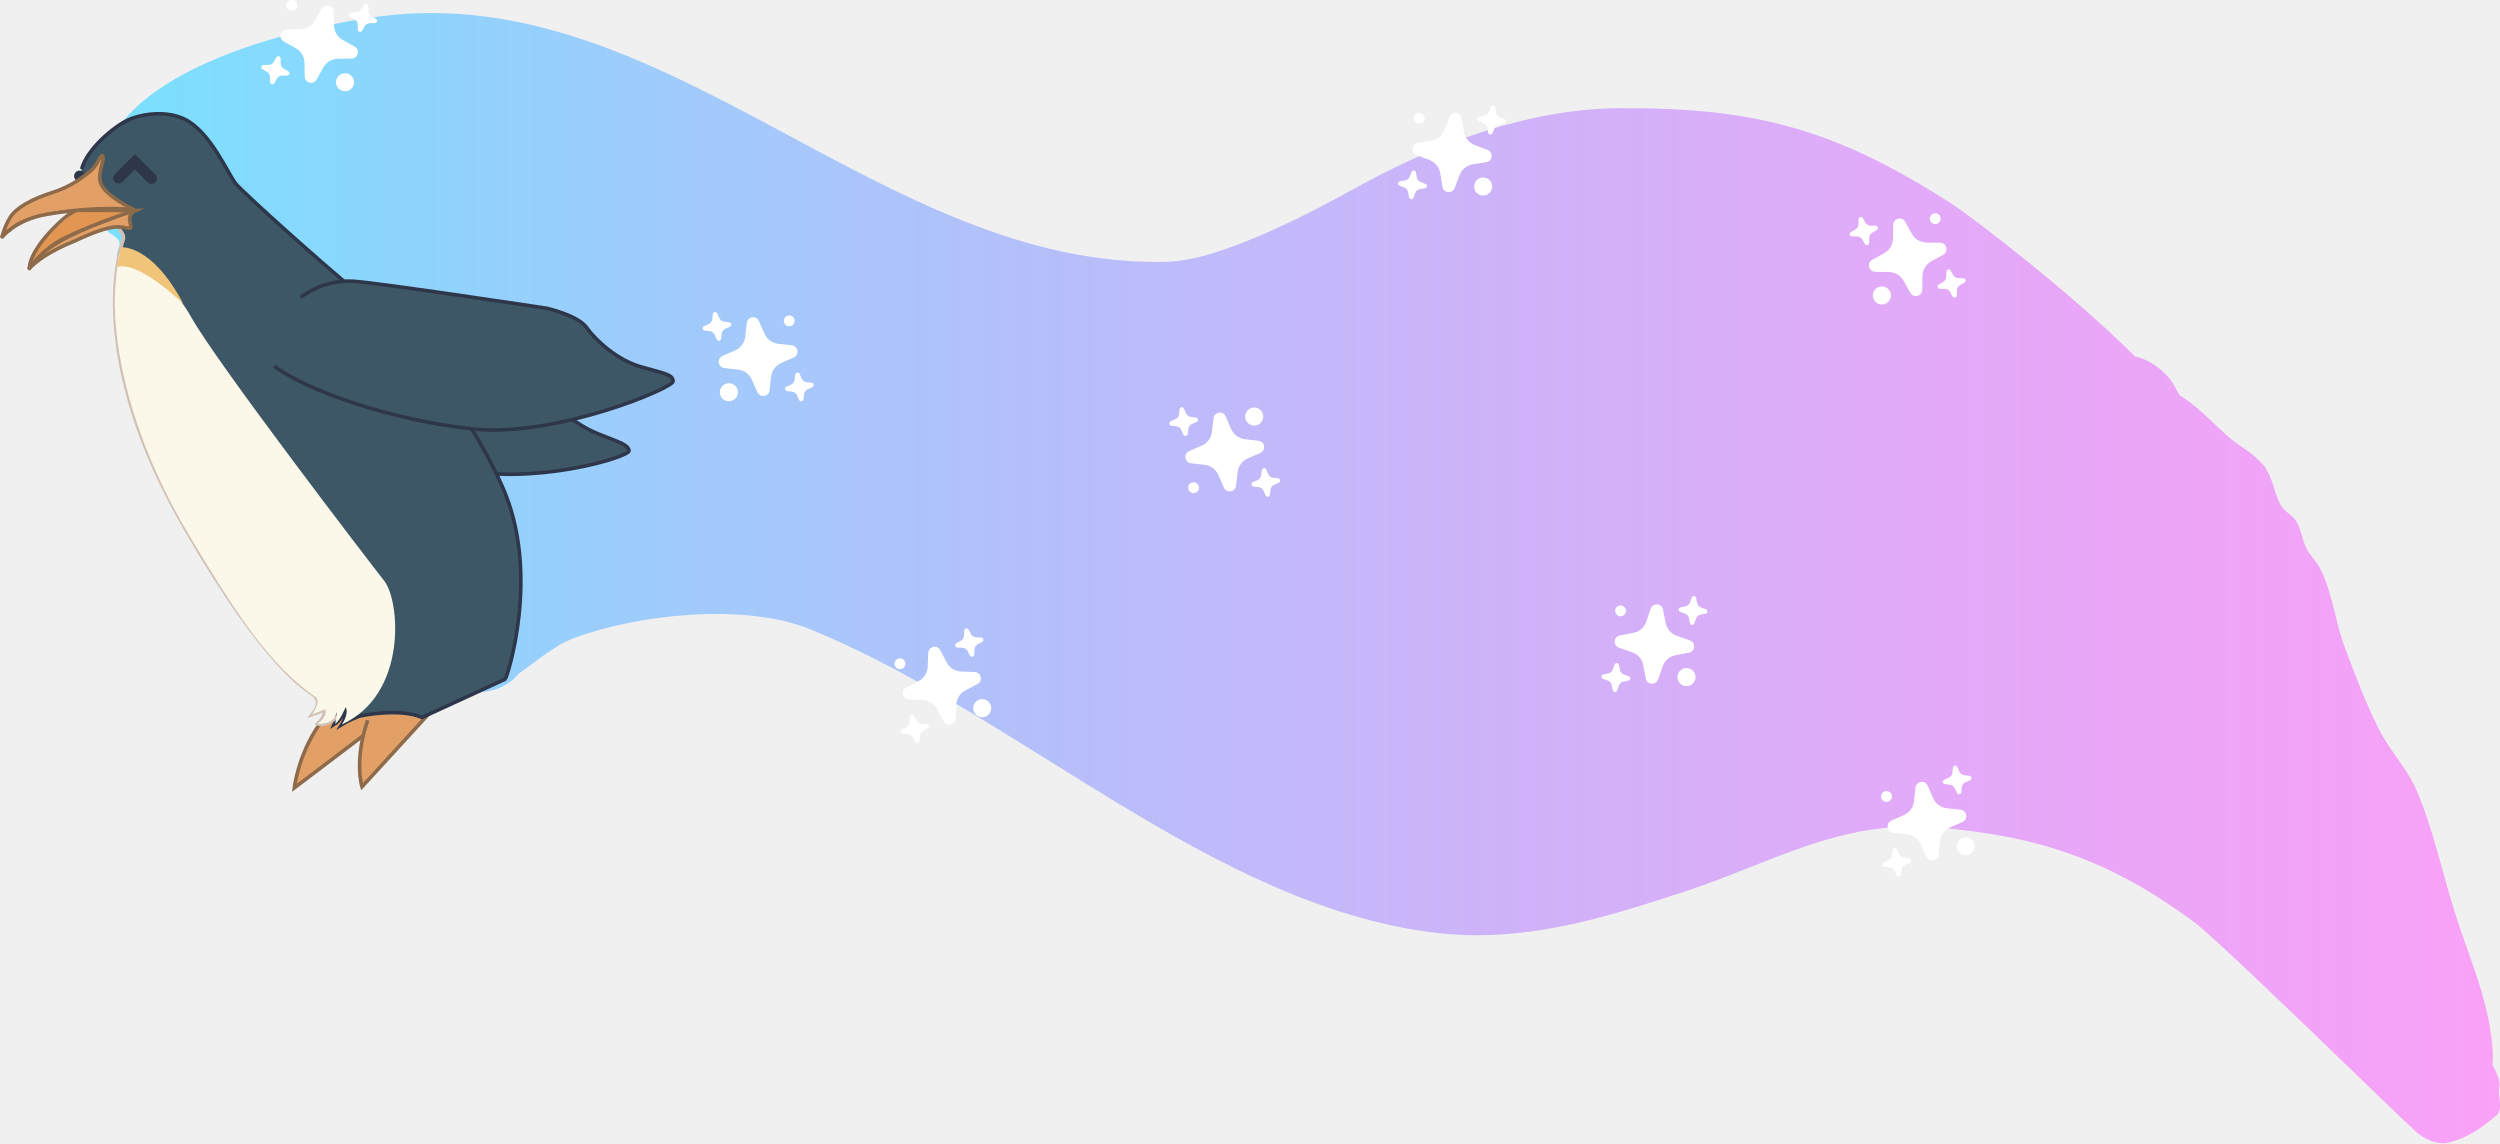
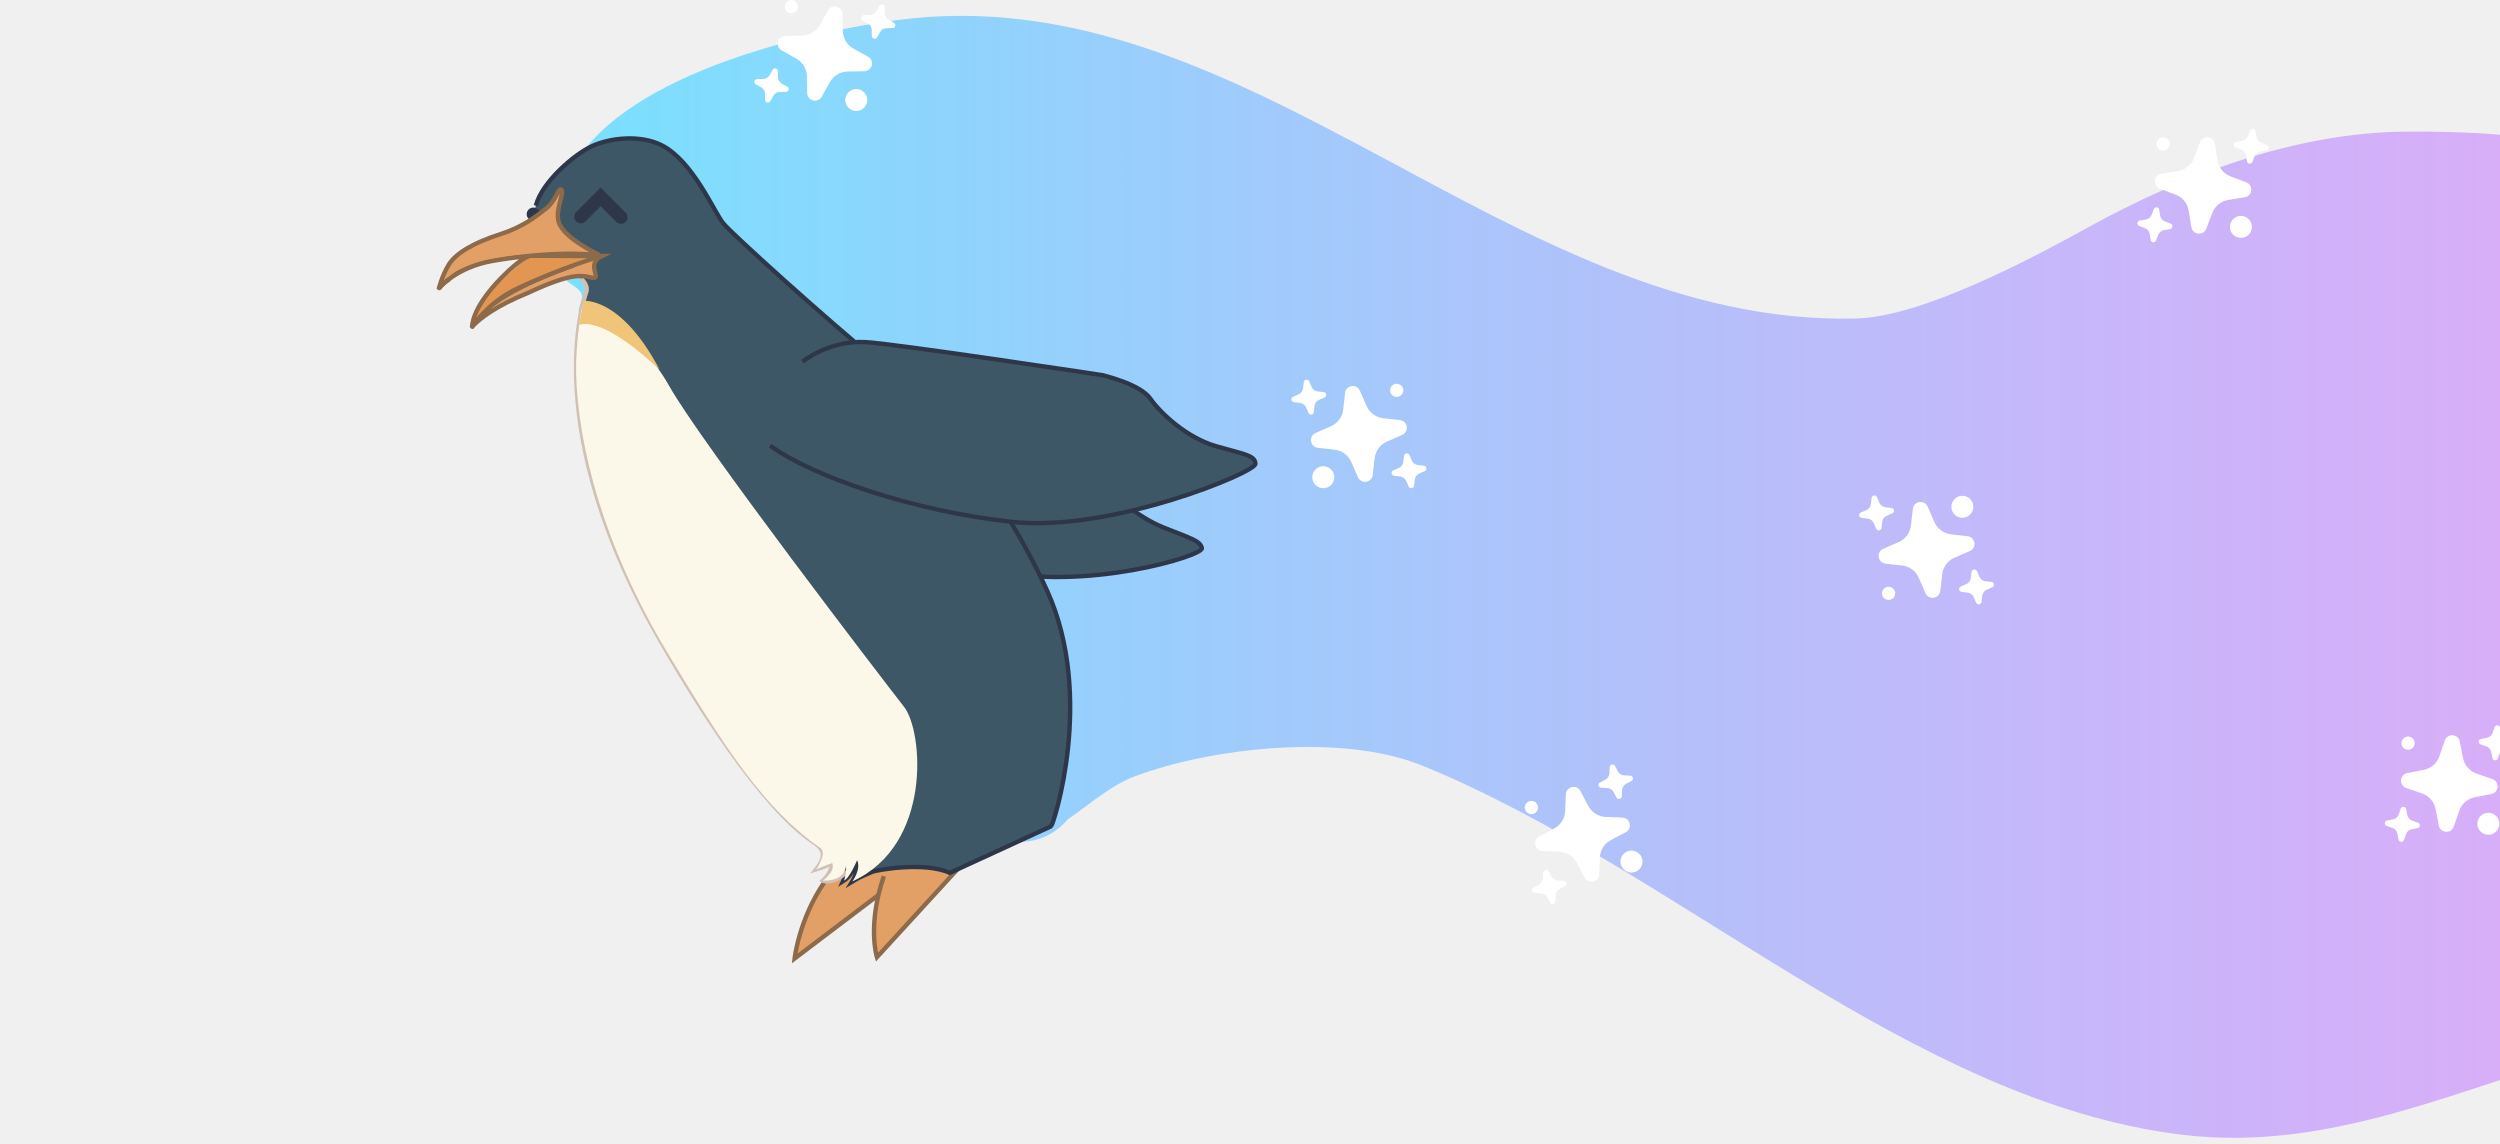
- <svg xmlns="http://www.w3.org/2000/svg" version="1.1" width="345.843" height="158.158" viewBox="0,0,345.843,158.158">
+ <svg xmlns="http://www.w3.org/2000/svg" version="1.1" width="345.843" height="158.158" viewBox="0,0,185,130">
  <defs>
    <linearGradient x1="217.217" y1="202.138" x2="549.185" y2="202.138" gradientUnits="userSpaceOnUse" id="color-1">
      <stop offset="0" stop-color="#66deff" stop-opacity="0.863" />
      <stop offset="1" stop-color="#ff66fc" stop-opacity="0.573" />
    </linearGradient>
  </defs>
  <g transform="translate(-203.3413,-122.1586)">
    <g data-paper-data="{&quot;isPaintingLayer&quot;:true}" stroke-linejoin="miter" stroke-miterlimit="10" stroke-dasharray="" stroke-dashoffset="0" style="mix-blend-mode: normal">
      <path d="M254.011,209.305c-2.376,-1.387 -4.203,-3.562 -6.451,-5.148c-3.438,-4.872 -7.826,-8.924 -11.53,-13.585c-3.248,-4.086 -5.725,-8.946 -8,-13.557c-0.352,-0.715 -0.205,-1.628 -0.619,-2.309c-0.541,-0.891 -1.687,-1.333 -2.156,-2.264c-0.734,-1.458 -0.712,-3.205 -1.355,-4.705c-0.599,-1.398 -1.853,-2.477 -2.341,-3.918c-0.32,-0.947 0.316,-2.051 0,-3c-0.38,-1.14 -1.623,-1.859 -2,-3c-0.237,-0.719 0.551,-1.555 0.266,-2.257c-0.356,-0.873 -1.71,-1.103 -2,-2c-0.625,-1.932 -0.406,-4.041 -0.609,-6.061c0,0 0,-0.334 0.068,-0.866c-0.024,-0.25 -0.036,-0.503 -0.036,-0.759c0,-1.879 0.648,-3.607 1.732,-4.972c6.301,-10.662 27.21,-15.19 36.706,-16.457c39.916,-5.326 69.48,34.885 109.077,33.93c7.482,-0.181 19.954,-6.822 26.369,-10.36c10.879,-6.001 23.549,-10.79 36.116,-10.89c19.218,-0.153 30.244,3.084 45.974,13.148c2.77,1.772 16.788,12.479 25.451,21.186c3.251,0.681 5.198,3.603 5.198,3.603l1,1.781c2.464,1.5 4.438,3.688 6.585,5.613c1.638,1.469 3.765,2.436 5.108,4.177c1.209,1.567 1.334,3.751 2.329,5.462c0.513,0.881 1.605,1.322 2.126,2.198c0.672,1.129 0.789,2.519 1.381,3.691c0.542,1.073 1.474,1.92 2,3c1.662,3.412 2.002,7.25 3.317,10.739c1.43,3.795 2.855,7.607 4.67,11.233c1.43,2.856 3.716,5.238 5.064,8.133c2.224,4.773 3.78,11.841 5.405,17.044c2.141,6.855 5.183,13.145 5.357,20.364c0,0 0,0.372 -0.08,0.956c0.743,1.319 1.098,2.402 0.946,3.159c-0.247,1.233 0.57,2.985 -0.345,3.795c-1.918,1.698 -4.159,3.222 -6.708,3.826c-1.476,0.35 -3.315,-0.486 -4.525,-1.58c-3.443,-3.114 -26.957,-26.236 -30.73,-29.013c-11.644,-8.572 -21.492,-11.854 -35.583,-13.028c-13.258,-1.104 -22.952,4.997 -34.615,8.822c-11.236,3.685 -22.345,7.262 -34.828,5.741c-30.786,-3.752 -57.561,-30.249 -86.322,-41.966c-9.118,-3.714 -23.962,-2.052 -32.692,1.227c-2.751,1.033 -5.137,3.184 -7.636,4.908c-1.462,1.765 -3.763,2.772 -6.351,2.523c-3.434,-0.331 -6.363,-2.777 -7.497,-5.925c-1.976,-0.654 -6.233,-2.051 -7.241,-2.64z" fill="url(#color-1)" fill-rule="nonzero" stroke="none" stroke-width="0.5" stroke-linecap="butt" />
      <g data-paper-data="{&quot;index&quot;:null}" stroke-width="0.5" stroke-linecap="butt">
        <path d="M259.143,217.878l-14.383,12.568c0,0 0.837,-4.821 4.267,-9.904c0,0 2.981,-5.225 10.117,-2.664" fill="#e3a066" fill-rule="nonzero" stroke="none" />
        <path d="M259.413,217.642l-14.653,12.804c0,0 1.034,-5.119 4.464,-10.201" fill="none" fill-rule="evenodd" stroke="#8d6a4a" />
      </g>
      <g data-paper-data="{&quot;index&quot;:null}" stroke-width="0.5" stroke-linecap="butt">
        <path d="M257.211,221.186l-13.15,9.965c0,0 0.324,-4.224 3.234,-8.459c0,0 2.442,-4.4 9.916,-1.506" fill="#e3a066" fill-rule="nonzero" stroke="none" />
        <path d="M257.458,220.998l-13.397,10.152c0,0 0.491,-4.472 3.402,-8.707" fill="none" fill-rule="evenodd" stroke="#8d6a4a" />
      </g>
      <g data-paper-data="{&quot;index&quot;:null}" stroke-width="0.5" stroke-linecap="butt">
        <path d="M241.938,167.641c0,0 2.245,-1.837 6.081,-1.114c2.979,0.561 24.912,6.727 24.912,6.727c0,0 4.051,1.425 5.402,3.093c1.351,1.668 4.532,4.525 7.634,5.776c3.102,1.251 4.206,1.496 4.401,2.371c0.195,0.875 -13.473,4.979 -23.853,2.478c-10.38,-2.501 -21.394,-7.508 -26.265,-11.212" fill="#3e5766" fill-rule="nonzero" stroke="none" />
        <path d="M241.938,167.641c0,0 2.245,-1.837 6.081,-1.114c2.979,0.561 24.912,6.727 24.912,6.727c0,0 4.051,1.425 5.402,3.093c1.351,1.668 4.532,4.525 7.634,5.776c3.102,1.251 4.206,1.496 4.401,2.371c0.195,0.875 -13.473,4.979 -23.853,2.478c-10.38,-2.501 -21.394,-7.508 -26.265,-11.212" fill="none" fill-rule="evenodd" stroke="#2e374a" />
      </g>
      <g data-paper-data="{&quot;index&quot;:null}" stroke-width="0.5" stroke-linecap="butt">
        <path d="M265.023,218.33l-11.605,12.67c0,0 -1.131,-3.619 0.79,-9.21c0,0 4.85,-3.984 10.815,-3.46" fill="#e3a066" fill-rule="nonzero" stroke="none" />
        <path d="M265.241,218.092l-11.823,12.908c0,0 -1.131,-3.619 0.79,-9.21" fill="none" fill-rule="evenodd" stroke="#8d6a4a" />
      </g>
      <path d="M214.635,145.544c0.821,-2.718 4.422,-5.866 6.404,-6.778c1.982,-0.912 5.433,-1.344 7.91,-0.088c3.565,1.808 5.98,7.637 6.998,8.875c1.018,1.239 11.556,10.746 17.455,15.597c5.081,4.178 13.927,14.156 19.39,26.226c5.462,12.07 0.666,26.63 0.437,26.735l-11.512,5.297c-2.972,-1.327 -8.437,-0.296 -8.819,-0.122c-0.421,0.19 -1.389,0.549 -2.269,1.091c0,0 0.747,-1.203 0.537,-2.407c0,0 -0.413,1.653 -1.578,2.375c0,0 0.445,-1.077 0.285,-1.966c-0.097,-0.536 -10.7,-25.938 -10.994,-26.546c-0.205,-0.423 -12.969,-25.323 -18.812,-37.465c1.286,-1.482 -1.225,-3.426 -1.225,-3.426c0,0 -4.249,-1.872 -4.445,-5.542c0.074,-0.289 0.087,-0.595 0.033,-0.898c0.038,-0.309 0.106,-0.629 0.206,-0.96z" data-paper-data="{&quot;index&quot;:null}" fill="#3e5766" fill-rule="nonzero" stroke="none" stroke-width="0.5" stroke-linecap="butt" />
      <path d="M214.343,146.511l1.328,0.917" fill="none" fill-rule="nonzero" stroke="#2e374a" stroke-width="1.5" stroke-linecap="round" />
      <path d="M221.237,151.117c0.285,0.114 -0.503,0.361 -0.686,0.91c-0.078,0.569 -5.575,2.525 -6.141,2.717c-1.031,0.629 -3.364,1.561 -4.249,2.093c-0.629,0.417 -2.649,2.558 -2.479,1.656c0.171,-0.903 0.344,-1.24 0.766,-1.811c0.259,-0.35 0.737,-0.876 0.996,-1.413c0.105,-0.218 4.574,-4.282 4.803,-4.301c0.956,-0.656 5.552,-0.424 6.99,0.149z" fill="#e39652" fill-rule="nonzero" stroke="none" stroke-width="0.5" stroke-linecap="butt" />
      <path d="M214.635,145.544c0.722,-2.747 4.422,-5.866 6.404,-6.778c1.982,-0.912 5.433,-1.344 7.91,-0.088c3.565,1.808 5.98,7.637 6.998,8.875c1.018,1.239 11.555,10.746 17.455,15.597c5.08,4.178 13.927,14.156 19.39,26.226c5.462,12.07 0.666,26.63 0.437,26.735l-11.512,5.297c-2.972,-1.327 -8.438,-0.296 -8.82,-0.122c-0.42,0.19 -1.389,0.549 -2.269,1.091c0,0 0.747,-1.203 0.537,-2.407c0,0 -0.413,1.653 -1.578,2.375c0,0 0.499,-1.087 0.284,-1.966" data-paper-data="{&quot;index&quot;:null}" fill="none" fill-rule="evenodd" stroke="#2e374a" stroke-width="0.5" stroke-linecap="butt" />
      <g data-paper-data="{&quot;index&quot;:null}" stroke-width="0.5" stroke-linecap="butt">
        <path d="M250.052,221.28c-1.765,1.555 -2.772,1.012 -2.772,1.012c1.045,-0.946 1.062,-2.001 1.062,-2.001c-0.617,0.342 -1.819,0.723 -1.819,0.723c1.398,-1.758 0.532,-2.423 0.005,-2.865c-0.792,-0.663 -6.218,-3.24 -17.625,-22.977c-13.922,-24.092 -8.859,-38.836 -8.535,-39.821c0.26,-0.792 -0.584,-1.496 -0.584,-1.496" fill="none" fill-rule="evenodd" stroke="#d1c1b5" />
        <g fill-rule="nonzero" stroke="none">
          <path d="M219.854,157.273c0,0 6.27,2.212 9.909,8.711c3.64,6.499 24.552,33.752 26.744,36.551c2.192,2.799 3.213,15.73 -5.878,19.842c0,0 1.033,-1.381 0.537,-2.407c0,0 -0.858,2.07 -1.487,2.313c0,0 0.29,-0.693 0.225,-1.743c0,0 0.081,1.807 -2.625,1.752c0,0 1.445,-1.016 1.062,-2.001c0,0 -1.057,0.373 -1.819,0.724c0,0 1.302,-1.859 0.449,-2.448c-6.226,-4.298 -10.79,-11.229 -17.407,-22.257c-7.174,-11.956 -10.158,-23.332 -10.354,-31.833c-0.027,-3.744 0.643,-7.204 0.643,-7.204" fill="#fbf8ea" />
          <path d="M228.692,164.161c0.053,0.101 -6.096,-6.016 -9.161,-5.058l0.536,-2.733c0,0 4.239,-0.507 8.625,7.792" fill="#f0c579" />
        </g>
      </g>
      <g data-paper-data="{&quot;index&quot;:null}" stroke-width="0.5" stroke-linecap="butt">
        <path d="M221.122,153.74c-1.064,-0.148 -1.905,-0.845 -7.346,1.711c-3.671,1.485 -5.531,2.907 -6.473,3.95c0.123,-0.198 0.25,-0.388 0.371,-0.57c1.142,-1.727 3.185,-2.838 4.812,-3.847c0.787,-0.488 3.404,-1.773 3.682,-1.915c0.344,-0.177 0.706,-0.25 1.051,-0.349c0.083,-0.015 0.166,-0.036 0.248,-0.063c0.209,-0.033 0.399,-0.067 0.543,-0.108c1.388,-0.392 2.755,-0.865 4.149,-1.291c-1.894,0.884 -0.023,2.623 -1.037,2.482z" fill="#e3a066" fill-rule="nonzero" stroke="none" />
        <path d="M220.599,151.897c0,0 -0.064,0.019 -0.176,0.065c-0.114,0.046 -0.28,0.114 -0.492,0.201c-0.211,0.088 -0.466,0.196 -0.759,0.319c-0.29,0.132 -0.619,0.275 -0.991,0.39c-1.466,0.526 -3.403,1.295 -5.253,2.254c-0.925,0.478 -1.829,1.002 -2.64,1.552c-0.405,0.275 -0.785,0.56 -1.137,0.84c-0.348,0.287 -0.665,0.573 -0.945,0.852c-0.26,0.286 -0.51,0.532 -0.728,0.761c0.067,-0.102 0.133,-0.201 0.197,-0.299c1.142,-1.727 3.184,-2.838 4.812,-3.847c0.252,-0.157 0.693,-0.395 1.184,-0.651c1.49,-0.717 2.975,-1.307 4.18,-1.745c0.058,-0.012 0.112,-0.025 0.16,-0.039c0.457,-0.129 0.911,-0.267 1.365,-0.409c0.192,-0.044 0.364,-0.083 0.515,-0.117z" fill="#8d6a4a" fill-rule="nonzero" stroke="none" />
        <path d="M222.159,151.258c-1.894,0.884 -0.023,2.623 -1.037,2.482c-1.064,-0.148 -1.905,-0.845 -7.346,1.711c-3.671,1.485 -5.531,2.907 -6.473,3.95c0,0 1.847,-2.805 5.058,-4.356c5.04,-2.434 9.797,-3.787 9.797,-3.787z" fill="none" fill-rule="evenodd" stroke="#8d6a4a" />
      </g>
      <path d="M204.472,154.04c0,0 2.807,-2.572 4.309,-3.702c1.908,-1.434 4.813,-1.515 4.813,-1.515" data-paper-data="{&quot;index&quot;:null}" fill="none" fill-rule="nonzero" stroke="#8d6a4a" stroke-width="0.5" stroke-linecap="round" />
      <path d="M219.265,149.657c0.817,0.661 2.642,1.527 2.642,1.527c-0.31,-0.004 -0.56,0.031 -0.762,0.093c-1.272,-0.178 -2.217,-0.148 -3.593,0.033c-0.249,-0.094 -0.516,-0.131 -0.788,-0.1c-0.115,-0.019 -0.218,-0.032 -0.301,-0.04l-0.007,0.007c-0.107,0.016 -0.216,0.018 -0.326,0.011c-0.227,-0.064 -0.456,-0.112 -0.68,-0.079c-0.136,-0.012 -0.271,-0.016 -0.404,0.003c-2.181,0.306 -4.434,0.331 -6.521,1.06c-0.548,0.191 -1.565,0.396 -2.161,0.826c-0.596,0.236 -1.145,0.53 -1.554,0.905c-1.014,0.606 -1.22,1.146 -1.22,1.146c0,0 0.317,-1.424 1.146,-2.798c0.829,-1.374 3.086,-2.58 5.789,-3.438c2.702,-0.858 4.231,-2.114 5.324,-2.983c1.022,-0.812 1.375,-2.342 1.672,-2.11c0.445,0.348 -0.729,2.223 -0.282,3.691c0,0 1.297,1.658 2.024,2.246z" fill="#e3a066" fill-rule="nonzero" stroke="none" stroke-width="0.5" stroke-linecap="butt" />
      <path d="M205,153.742c-0.179,0.108 -0.337,0.211 -0.465,0.315c-0.189,0.133 -0.322,0.261 -0.415,0.347c-0.094,0.085 -0.144,0.131 -0.144,0.131c0,0 0.042,-0.055 0.119,-0.159c0.079,-0.102 0.187,-0.265 0.36,-0.431c0.162,-0.182 0.382,-0.369 0.637,-0.585c0.133,-0.098 0.275,-0.202 0.425,-0.312c0.153,-0.104 0.333,-0.172 0.508,-0.27c0.36,-0.172 0.757,-0.337 1.183,-0.493c0.427,-0.146 0.882,-0.288 1.357,-0.411c0.95,-0.245 1.978,-0.431 3.011,-0.567c2.067,-0.274 4.153,-0.336 5.717,-0.331c0.196,0.006 0.383,-0.01 0.561,0.007c0.178,0.02 0.348,0.038 0.507,0.055c0.318,0.04 0.595,0.074 0.823,0.103l0.115,0.02c-0.54,0.012 -1.095,0.064 -1.748,0.149c-0.249,-0.094 -0.516,-0.131 -0.788,-0.1c-0.115,-0.019 -0.218,-0.032 -0.301,-0.04l-0.007,0.007c-0.107,0.016 -0.216,0.018 -0.326,0.011c-0.227,-0.064 -0.456,-0.112 -0.68,-0.079c-0.136,-0.012 -0.271,-0.016 -0.404,0.003c-2.181,0.306 -4.434,0.331 -6.521,1.06c-0.548,0.191 -1.565,0.396 -2.161,0.826c-0.509,0.201 -0.983,0.445 -1.365,0.745z" fill="#8d6a4a" fill-rule="nonzero" stroke="none" stroke-width="0.5" stroke-linecap="butt" />
      <path d="M204.811,153.902c-1.014,0.606 -1.22,1.146 -1.22,1.146c0,0 0.317,-1.424 1.146,-2.798c0.829,-1.374 3.086,-2.58 5.789,-3.438c2.702,-0.858 4.231,-2.114 5.324,-2.983c1.022,-0.812 1.375,-2.342 1.672,-2.11c0.445,0.348 -0.729,2.223 -0.282,3.691c0.585,1.92 4.754,3.774 4.666,3.773c-0.31,-0.004 -0.56,0.031 -0.762,0.093" fill="none" fill-rule="evenodd" stroke="#8d6a4a" stroke-width="0.5" stroke-linecap="butt" />
      <g data-paper-data="{&quot;index&quot;:null}" stroke-width="0.5" stroke-linecap="butt">
        <path d="M244.954,163.292c0,0 2.953,-2.453 7.165,-2.233c3.271,0.171 26.911,3.754 26.911,3.754c0,0 4.304,0.989 5.483,2.681c1.178,1.692 4.182,4.455 7.444,5.394c3.261,0.94 4.466,1.046 4.499,2.015c0.033,0.969 -16.415,7.815 -27.693,6.596c-11.278,-1.219 -22.736,-5.201 -27.482,-8.665" fill="#3e5766" fill-rule="nonzero" stroke="none" />
        <path d="M244.954,163.292c0,0 2.953,-2.453 7.165,-2.233c3.271,0.171 26.911,3.754 26.911,3.754c0,0 4.304,0.989 5.483,2.681c1.178,1.692 4.182,4.455 7.444,5.394c3.261,0.94 4.466,1.046 4.499,2.015c0.033,0.969 -16.415,7.815 -27.693,6.596c-11.278,-1.219 -22.736,-5.201 -27.482,-8.665" fill="none" fill-rule="evenodd" stroke="#2e374a" />
      </g>
      <path d="M203.646,154.914c0,0 1.943,-2.386 6.142,-3.102c7.625,-1.301 12.119,-0.628 12.119,-0.628c-0.31,-0.004 -0.56,0.031 -0.762,0.093l-7.09,-0.035c0,0 -0.879,-0.011 -3.336,2.5c-3.482,3.559 -3.318,5.565 -3.318,5.565" fill="none" fill-rule="nonzero" stroke="#8d6a4a" stroke-width="0.5" stroke-linecap="round" />
      <path d="M219.75,146.795l2.25,-2.25l2.312,2.312" fill="none" fill-rule="nonzero" stroke="#2e374a" stroke-width="1.5" stroke-linecap="round" />
      <path d="M244.913,126.211c0.838,-0.013 1.606,-0.472 2.014,-1.205l0.929,-1.665c0.44,-0.787 1.638,-0.486 1.652,0.416l0.032,1.906c0.013,0.838 0.472,1.606 1.203,2.014l1.665,0.929c0.787,0.44 0.486,1.638 -0.416,1.653l-1.906,0.031c-0.837,0.013 -1.605,0.473 -2.013,1.204l-0.93,1.664c-0.439,0.787 -1.636,0.486 -1.652,-0.416l-0.031,-1.906c-0.013,-0.837 -0.473,-1.605 -1.205,-2.013l-1.665,-0.929c-0.787,-0.44 -0.486,-1.638 0.416,-1.653zM240.49,131.137c0.305,-0.006 0.585,-0.172 0.733,-0.438l0.338,-0.605c0.159,-0.286 0.594,-0.176 0.601,0.151l0.01,0.693c0.006,0.305 0.172,0.584 0.438,0.733l0.606,0.338c0.286,0.159 0.176,0.594 -0.151,0.601l-0.694,0.01c-0.305,0.006 -0.584,0.172 -0.733,0.438l-0.336,0.605c-0.161,0.287 -0.597,0.177 -0.601,-0.151l-0.011,-0.693c-0.004,-0.305 -0.172,-0.584 -0.438,-0.733l-0.605,-0.336c-0.285,-0.161 -0.176,-0.597 0.151,-0.601zM252.628,123.878c0.305,-0.006 0.583,-0.171 0.732,-0.438l0.339,-0.605c0.159,-0.286 0.594,-0.176 0.6,0.151l0.011,0.693c0.004,0.305 0.173,0.582 0.439,0.732l0.605,0.339c0.286,0.159 0.176,0.594 -0.151,0.6l-0.693,0.011c-0.305,0.004 -0.585,0.172 -0.733,0.437l-0.338,0.605c-0.16,0.287 -0.596,0.177 -0.6,-0.151l-0.013,-0.693c-0.005,-0.304 -0.171,-0.583 -0.438,-0.732l-0.605,-0.338c-0.286,-0.16 -0.176,-0.596 0.151,-0.6zM244.415,123.092c-0.101,0.402 -0.509,0.645 -0.91,0.544c-0.402,-0.101 -0.645,-0.509 -0.544,-0.91c0.101,-0.402 0.509,-0.645 0.91,-0.544c0.402,0.101 0.645,0.509 0.544,0.91zM252.282,133.835c-0.169,0.671 -0.848,1.076 -1.517,0.907c-0.671,-0.169 -1.076,-0.846 -0.907,-1.517c0.168,-0.669 0.846,-1.076 1.517,-0.907c0.669,0.168 1.076,0.848 0.907,1.517z" fill="#ffffff" fill-rule="evenodd" stroke="none" stroke-width="1" stroke-linecap="butt" />
      <path d="M330.422,216.372c0.742,-0.39 1.22,-1.146 1.253,-1.984l0.078,-1.905c0.038,-0.901 1.242,-1.173 1.662,-0.375l0.889,1.687c0.39,0.742 1.146,1.22 1.983,1.254l1.905,0.078c0.901,0.038 1.173,1.242 0.375,1.663l-1.687,0.888c-0.741,0.39 -1.218,1.146 -1.252,1.982l-0.079,1.905c-0.036,0.9 -1.241,1.172 -1.662,0.375l-0.888,-1.687c-0.39,-0.741 -1.146,-1.218 -1.984,-1.252l-1.905,-0.078c-0.901,-0.038 -1.173,-1.242 -0.375,-1.663zM328.699,222.765c0.27,-0.143 0.444,-0.417 0.456,-0.722l0.028,-0.692c0.012,-0.327 0.451,-0.426 0.605,-0.136l0.322,0.613c0.143,0.27 0.417,0.443 0.722,0.456l0.694,0.028c0.327,0.012 0.426,0.451 0.136,0.605l-0.615,0.322c-0.27,0.143 -0.443,0.417 -0.456,0.722l-0.027,0.692c-0.015,0.329 -0.453,0.427 -0.605,0.136l-0.323,-0.613c-0.142,-0.27 -0.417,-0.443 -0.722,-0.456l-0.692,-0.027c-0.327,-0.015 -0.426,-0.453 -0.136,-0.605zM336.253,210.808c0.27,-0.143 0.443,-0.416 0.455,-0.721l0.03,-0.693c0.012,-0.327 0.451,-0.426 0.604,-0.136l0.323,0.613c0.142,0.27 0.417,0.442 0.722,0.455l0.693,0.03c0.327,0.012 0.426,0.451 0.136,0.604l-0.613,0.323c-0.27,0.142 -0.444,0.417 -0.457,0.721l-0.028,0.693c-0.013,0.328 -0.452,0.427 -0.604,0.136l-0.324,-0.613c-0.141,-0.269 -0.416,-0.443 -0.721,-0.455l-0.693,-0.028c-0.327,-0.014 -0.426,-0.452 -0.136,-0.604zM328.569,213.814c0.091,0.404 -0.163,0.806 -0.566,0.897c-0.404,0.091 -0.806,-0.163 -0.897,-0.566c-0.091,-0.404 0.163,-0.806 0.566,-0.897c0.404,-0.091 0.806,0.163 0.897,0.566zM340.439,219.849c0.152,0.675 -0.271,1.343 -0.944,1.495c-0.675,0.152 -1.342,-0.269 -1.495,-0.944c-0.152,-0.673 0.269,-1.342 0.944,-1.495c0.673,-0.152 1.343,0.271 1.495,0.944z" fill="#ffffff" fill-rule="evenodd" stroke="none" stroke-width="1" stroke-linecap="butt" />
      <path d="M401.362,141.61c0.828,-0.135 1.52,-0.7 1.818,-1.484l0.677,-1.782c0.321,-0.842 1.55,-0.718 1.695,0.171l0.309,1.882c0.135,0.828 0.7,1.52 1.483,1.818l1.782,0.677c0.842,0.321 0.718,1.55 -0.171,1.696l-1.881,0.307c-0.826,0.135 -1.519,0.701 -1.816,1.483l-0.679,1.782c-0.32,0.842 -1.548,0.718 -1.695,-0.171l-0.307,-1.881c-0.135,-0.826 -0.701,-1.519 -1.485,-1.816l-1.782,-0.677c-0.842,-0.321 -0.718,-1.55 0.171,-1.696zM397.702,147.127c0.301,-0.05 0.554,-0.255 0.662,-0.54l0.246,-0.648c0.115,-0.306 0.562,-0.261 0.617,0.062l0.111,0.684c0.05,0.301 0.255,0.552 0.54,0.662l0.649,0.246c0.306,0.115 0.261,0.562 -0.062,0.617l-0.685,0.11c-0.301,0.05 -0.552,0.255 -0.662,0.54l-0.245,0.648c-0.118,0.307 -0.565,0.262 -0.617,-0.062l-0.112,-0.684c-0.049,-0.301 -0.255,-0.552 -0.54,-0.662l-0.648,-0.245c-0.306,-0.118 -0.261,-0.565 0.062,-0.617zM408.656,138.182c0.301,-0.05 0.552,-0.254 0.66,-0.539l0.248,-0.648c0.115,-0.306 0.562,-0.261 0.616,0.062l0.112,0.684c0.049,0.301 0.255,0.551 0.54,0.66l0.648,0.248c0.306,0.115 0.261,0.562 -0.062,0.616l-0.684,0.112c-0.301,0.049 -0.554,0.255 -0.662,0.539l-0.246,0.648c-0.117,0.307 -0.564,0.262 -0.616,-0.062l-0.113,-0.684c-0.049,-0.3 -0.254,-0.552 -0.539,-0.66l-0.648,-0.246c-0.306,-0.117 -0.261,-0.564 0.062,-0.616zM400.417,138.597c-0.042,0.412 -0.41,0.712 -0.822,0.671c-0.412,-0.042 -0.712,-0.41 -0.671,-0.822c0.042,-0.412 0.41,-0.712 0.822,-0.671c0.412,0.042 0.712,0.41 0.671,0.822zM409.761,148.084c-0.069,0.688 -0.683,1.187 -1.369,1.118c-0.688,-0.069 -1.188,-0.681 -1.118,-1.369c0.069,-0.687 0.681,-1.188 1.369,-1.118c0.687,0.069 1.187,0.683 1.118,1.369z" fill="#ffffff" fill-rule="evenodd" stroke="none" stroke-width="1" stroke-linecap="butt" />
      <path d="M466.736,234.9c0.767,-0.339 1.294,-1.062 1.384,-1.895l0.205,-1.895c0.098,-0.896 1.318,-1.086 1.683,-0.263l0.774,1.743c0.339,0.767 1.062,1.294 1.894,1.384l1.895,0.205c0.896,0.098 1.086,1.318 0.263,1.685l-1.743,0.773c-0.765,0.339 -1.293,1.062 -1.383,1.894l-0.207,1.896c-0.097,0.896 -1.317,1.086 -1.683,0.263l-0.773,-1.743c-0.339,-0.765 -1.062,-1.293 -1.895,-1.383l-1.895,-0.205c-0.896,-0.098 -1.086,-1.318 -0.263,-1.685zM464.588,241.163c0.279,-0.124 0.471,-0.387 0.504,-0.69l0.075,-0.689c0.034,-0.325 0.478,-0.394 0.612,-0.096l0.28,0.634c0.124,0.279 0.386,0.47 0.69,0.504l0.69,0.074c0.325,0.034 0.394,0.478 0.096,0.613l-0.635,0.28c-0.279,0.124 -0.47,0.386 -0.504,0.69l-0.073,0.689c-0.037,0.327 -0.481,0.396 -0.612,0.096l-0.281,-0.633c-0.123,-0.279 -0.386,-0.47 -0.69,-0.504l-0.689,-0.073c-0.326,-0.037 -0.395,-0.481 -0.096,-0.613zM472.928,229.74c0.279,-0.124 0.47,-0.385 0.503,-0.688l0.076,-0.689c0.034,-0.325 0.478,-0.394 0.611,-0.095l0.281,0.634c0.123,0.279 0.386,0.469 0.69,0.502l0.689,0.076c0.325,0.034 0.394,0.478 0.095,0.611l-0.634,0.281c-0.279,0.123 -0.471,0.387 -0.504,0.689l-0.075,0.689c-0.035,0.327 -0.479,0.396 -0.611,0.095l-0.282,-0.633c-0.123,-0.278 -0.385,-0.47 -0.688,-0.503l-0.689,-0.075c-0.325,-0.036 -0.395,-0.48 -0.095,-0.611zM465.06,232.223c0.064,0.409 -0.216,0.793 -0.625,0.857c-0.409,0.064 -0.793,-0.216 -0.857,-0.625c-0.064,-0.409 0.216,-0.793 0.625,-0.857c0.409,-0.064 0.793,0.216 0.857,0.625zM476.497,239.042c0.107,0.683 -0.361,1.321 -1.042,1.428c-0.683,0.107 -1.321,-0.359 -1.428,-1.042c-0.106,-0.682 0.359,-1.321 1.042,-1.428c0.682,-0.106 1.321,0.361 1.428,1.042z" fill="#ffffff" fill-rule="evenodd" stroke="none" stroke-width="1" stroke-linecap="butt" />
      <path d="M312.887,169.926c0.896,0.101 1.083,1.321 0.258,1.685l-1.745,0.768c-0.768,0.337 -1.297,1.058 -1.389,1.89l-0.211,1.895c-0.101,0.896 -1.321,1.083 -1.684,0.258l-0.769,-1.745c-0.337,-0.766 -1.058,-1.296 -1.89,-1.388l-1.895,-0.211c-0.896,-0.101 -1.083,-1.321 -0.258,-1.685l1.745,-0.768c0.766,-0.337 1.296,-1.058 1.388,-1.891l0.212,-1.895c0.099,-0.896 1.32,-1.083 1.684,-0.258l0.768,1.745c0.337,0.768 1.058,1.297 1.892,1.389zM315.62,175.114c0.325,0.035 0.393,0.479 0.094,0.613l-0.634,0.278c-0.279,0.124 -0.472,0.385 -0.506,0.688l-0.077,0.689c-0.035,0.326 -0.479,0.394 -0.613,0.094l-0.278,-0.634c-0.124,-0.279 -0.385,-0.471 -0.688,-0.506l-0.69,-0.075c-0.325,-0.038 -0.393,-0.482 -0.094,-0.613l0.636,-0.279c0.279,-0.124 0.471,-0.385 0.506,-0.688l0.075,-0.689c0.038,-0.325 0.482,-0.393 0.613,-0.094l0.279,0.634c0.122,0.279 0.385,0.471 0.688,0.506zM304.222,166.743c0.325,0.035 0.393,0.479 0.094,0.612l-0.634,0.279c-0.279,0.122 -0.471,0.385 -0.505,0.687l-0.078,0.689c-0.035,0.326 -0.479,0.394 -0.612,0.094l-0.279,-0.634c-0.122,-0.278 -0.385,-0.471 -0.688,-0.504l-0.689,-0.077c-0.325,-0.037 -0.393,-0.481 -0.094,-0.612l0.634,-0.281c0.279,-0.124 0.473,-0.384 0.506,-0.687l0.077,-0.689c0.037,-0.325 0.481,-0.393 0.612,-0.094l0.281,0.634c0.122,0.279 0.384,0.47 0.687,0.505zM312.41,165.802c0.409,-0.063 0.792,0.219 0.855,0.628c0.063,0.409 -0.219,0.792 -0.628,0.855c-0.409,0.063 -0.792,-0.219 -0.855,-0.628c-0.063,-0.409 0.219,-0.792 0.628,-0.855zM303.984,175.186c0.684,-0.105 1.32,0.364 1.425,1.046c0.105,0.684 -0.363,1.32 -1.046,1.425c-0.682,0.104 -1.32,-0.363 -1.425,-1.046c-0.104,-0.682 0.364,-1.32 1.046,-1.425z" data-paper-data="{&quot;index&quot;:null}" fill="#ffffff" fill-rule="evenodd" stroke="none" stroke-width="1" stroke-linecap="butt" />
      <path d="M368.103,186.246c-0.895,-0.104 -1.078,-1.325 -0.252,-1.686l1.748,-0.761c0.769,-0.334 1.301,-1.053 1.397,-1.885l0.218,-1.894c0.104,-0.895 1.325,-1.078 1.685,-0.251l0.763,1.748c0.334,0.768 1.053,1.3 1.885,1.395l1.894,0.218c0.895,0.104 1.078,1.325 0.252,1.686l-1.748,0.761c-0.768,0.334 -1.3,1.053 -1.395,1.886l-0.219,1.894c-0.103,0.895 -1.324,1.078 -1.685,0.251l-0.761,-1.748c-0.334,-0.769 -1.053,-1.301 -1.886,-1.396zM365.39,181.048c-0.325,-0.036 -0.391,-0.481 -0.091,-0.613l0.636,-0.275c0.28,-0.123 0.474,-0.383 0.508,-0.686l0.079,-0.688c0.036,-0.326 0.481,-0.393 0.613,-0.091l0.275,0.636c0.123,0.28 0.383,0.473 0.686,0.508l0.69,0.078c0.325,0.039 0.392,0.483 0.091,0.613l-0.637,0.277c-0.28,0.123 -0.473,0.383 -0.508,0.686l-0.078,0.688c-0.039,0.325 -0.483,0.392 -0.613,0.091l-0.277,-0.635c-0.121,-0.28 -0.383,-0.473 -0.686,-0.508zM376.757,189.462c-0.325,-0.036 -0.391,-0.481 -0.091,-0.612l0.636,-0.277c0.28,-0.121 0.473,-0.383 0.507,-0.685l0.081,-0.689c0.036,-0.326 0.481,-0.393 0.612,-0.091l0.277,0.636c0.121,0.279 0.383,0.473 0.686,0.507l0.689,0.079c0.325,0.038 0.392,0.482 0.091,0.612l-0.635,0.278c-0.28,0.123 -0.474,0.382 -0.509,0.685l-0.079,0.689c-0.038,0.325 -0.482,0.392 -0.612,0.091l-0.278,-0.635c-0.121,-0.28 -0.382,-0.472 -0.685,-0.507zM368.564,190.371c-0.409,0.061 -0.791,-0.222 -0.852,-0.631c-0.061,-0.409 0.222,-0.791 0.631,-0.852c0.409,-0.061 0.791,0.222 0.852,0.631c0.061,0.409 -0.222,0.791 -0.631,0.852zM377.027,181.02c-0.684,0.102 -1.319,-0.369 -1.421,-1.052c-0.102,-0.684 0.368,-1.319 1.052,-1.421c0.682,-0.102 1.319,0.368 1.421,1.052c0.102,0.682 -0.369,1.319 -1.052,1.421z" data-paper-data="{&quot;index&quot;:null}" fill="#ffffff" fill-rule="evenodd" stroke="none" stroke-width="1" stroke-linecap="butt" />
      <path d="M429.308,209.698c0.823,-0.16 1.499,-0.746 1.772,-1.539l0.623,-1.802c0.296,-0.852 1.527,-0.765 1.699,0.12l0.366,1.871c0.16,0.823 0.746,1.499 1.537,1.772l1.802,0.623c0.852,0.296 0.765,1.527 -0.12,1.701l-1.871,0.364c-0.822,0.16 -1.497,0.746 -1.771,1.537l-0.625,1.802c-0.294,0.852 -1.526,0.765 -1.699,-0.12l-0.364,-1.871c-0.16,-0.822 -0.746,-1.497 -1.539,-1.771l-1.802,-0.623c-0.852,-0.296 -0.765,-1.527 0.12,-1.701zM425.815,215.323c0.3,-0.059 0.546,-0.272 0.645,-0.56l0.227,-0.655c0.106,-0.309 0.554,-0.278 0.618,0.044l0.131,0.68c0.059,0.3 0.272,0.544 0.56,0.645l0.656,0.227c0.309,0.106 0.278,0.554 -0.044,0.618l-0.681,0.131c-0.3,0.059 -0.544,0.272 -0.645,0.56l-0.225,0.655c-0.109,0.31 -0.557,0.279 -0.618,-0.044l-0.132,-0.68c-0.058,-0.299 -0.272,-0.544 -0.56,-0.645l-0.655,-0.225c-0.309,-0.109 -0.277,-0.557 0.044,-0.618zM436.495,206.051c0.3,-0.059 0.544,-0.27 0.644,-0.559l0.228,-0.655c0.106,-0.309 0.554,-0.278 0.617,0.044l0.132,0.68c0.058,0.3 0.272,0.543 0.56,0.644l0.655,0.228c0.309,0.106 0.278,0.554 -0.044,0.617l-0.68,0.132c-0.3,0.058 -0.546,0.272 -0.645,0.559l-0.227,0.655c-0.107,0.311 -0.556,0.279 -0.617,-0.044l-0.134,-0.681c-0.058,-0.298 -0.27,-0.544 -0.559,-0.644l-0.655,-0.227c-0.309,-0.107 -0.278,-0.556 0.044,-0.617zM428.271,206.715c-0.029,0.413 -0.388,0.724 -0.801,0.695c-0.413,-0.029 -0.724,-0.388 -0.695,-0.801c0.029,-0.413 0.388,-0.724 0.801,-0.695c0.413,0.029 0.724,0.388 0.695,0.801zM437.897,215.915c-0.049,0.69 -0.647,1.207 -1.335,1.159c-0.69,-0.049 -1.208,-0.645 -1.159,-1.335c0.049,-0.688 0.645,-1.208 1.335,-1.159c0.688,0.049 1.207,0.647 1.159,1.335z" fill="#ffffff" fill-rule="evenodd" stroke="none" stroke-width="1" stroke-linecap="butt" />
      <path d="M471.743,155.742c0.901,0.016 1.203,1.213 0.416,1.653l-1.665,0.929c-0.732,0.408 -1.191,1.176 -1.205,2.013l-0.031,1.906c-0.016,0.901 -1.213,1.203 -1.652,0.416l-0.93,-1.664c-0.408,-0.731 -1.175,-1.19 -2.013,-1.204l-1.906,-0.031c-0.901,-0.016 -1.203,-1.213 -0.416,-1.653l1.665,-0.929c0.731,-0.408 1.19,-1.175 1.203,-2.014l0.032,-1.906c0.014,-0.901 1.212,-1.202 1.652,-0.416l0.929,1.665c0.408,0.732 1.176,1.191 2.014,1.205zM474.953,160.649c0.327,0.004 0.436,0.44 0.151,0.601l-0.605,0.336c-0.266,0.149 -0.434,0.428 -0.438,0.733l-0.011,0.693c-0.004,0.328 -0.44,0.438 -0.601,0.151l-0.336,-0.605c-0.149,-0.266 -0.428,-0.433 -0.733,-0.438l-0.694,-0.01c-0.328,-0.007 -0.437,-0.443 -0.151,-0.601l0.606,-0.338c0.266,-0.149 0.433,-0.428 0.438,-0.733l0.01,-0.693c0.007,-0.328 0.443,-0.437 0.601,-0.151l0.338,0.605c0.148,0.267 0.428,0.433 0.733,0.438zM462.816,153.391c0.327,0.004 0.437,0.44 0.151,0.6l-0.605,0.338c-0.267,0.148 -0.433,0.428 -0.438,0.732l-0.013,0.693c-0.004,0.328 -0.44,0.438 -0.6,0.151l-0.338,-0.605c-0.148,-0.265 -0.428,-0.433 -0.733,-0.437l-0.693,-0.011c-0.327,-0.006 -0.437,-0.442 -0.151,-0.6l0.605,-0.339c0.266,-0.149 0.434,-0.427 0.439,-0.732l0.011,-0.693c0.006,-0.327 0.442,-0.437 0.6,-0.151l0.339,0.605c0.148,0.267 0.426,0.432 0.732,0.438zM470.88,151.681c0.401,-0.101 0.809,0.143 0.91,0.544c0.101,0.402 -0.143,0.809 -0.544,0.91c-0.402,0.101 -0.809,-0.143 -0.91,-0.544c-0.101,-0.401 0.143,-0.809 0.544,-0.91zM463.375,161.818c0.671,-0.169 1.349,0.238 1.517,0.907c0.169,0.671 -0.237,1.348 -0.907,1.517c-0.669,0.168 -1.348,-0.237 -1.517,-0.907c-0.168,-0.669 0.238,-1.349 0.907,-1.517z" data-paper-data="{&quot;index&quot;:null}" fill="#ffffff" fill-rule="evenodd" stroke="none" stroke-width="1" stroke-linecap="butt" />
    </g>
  </g>
</svg>
